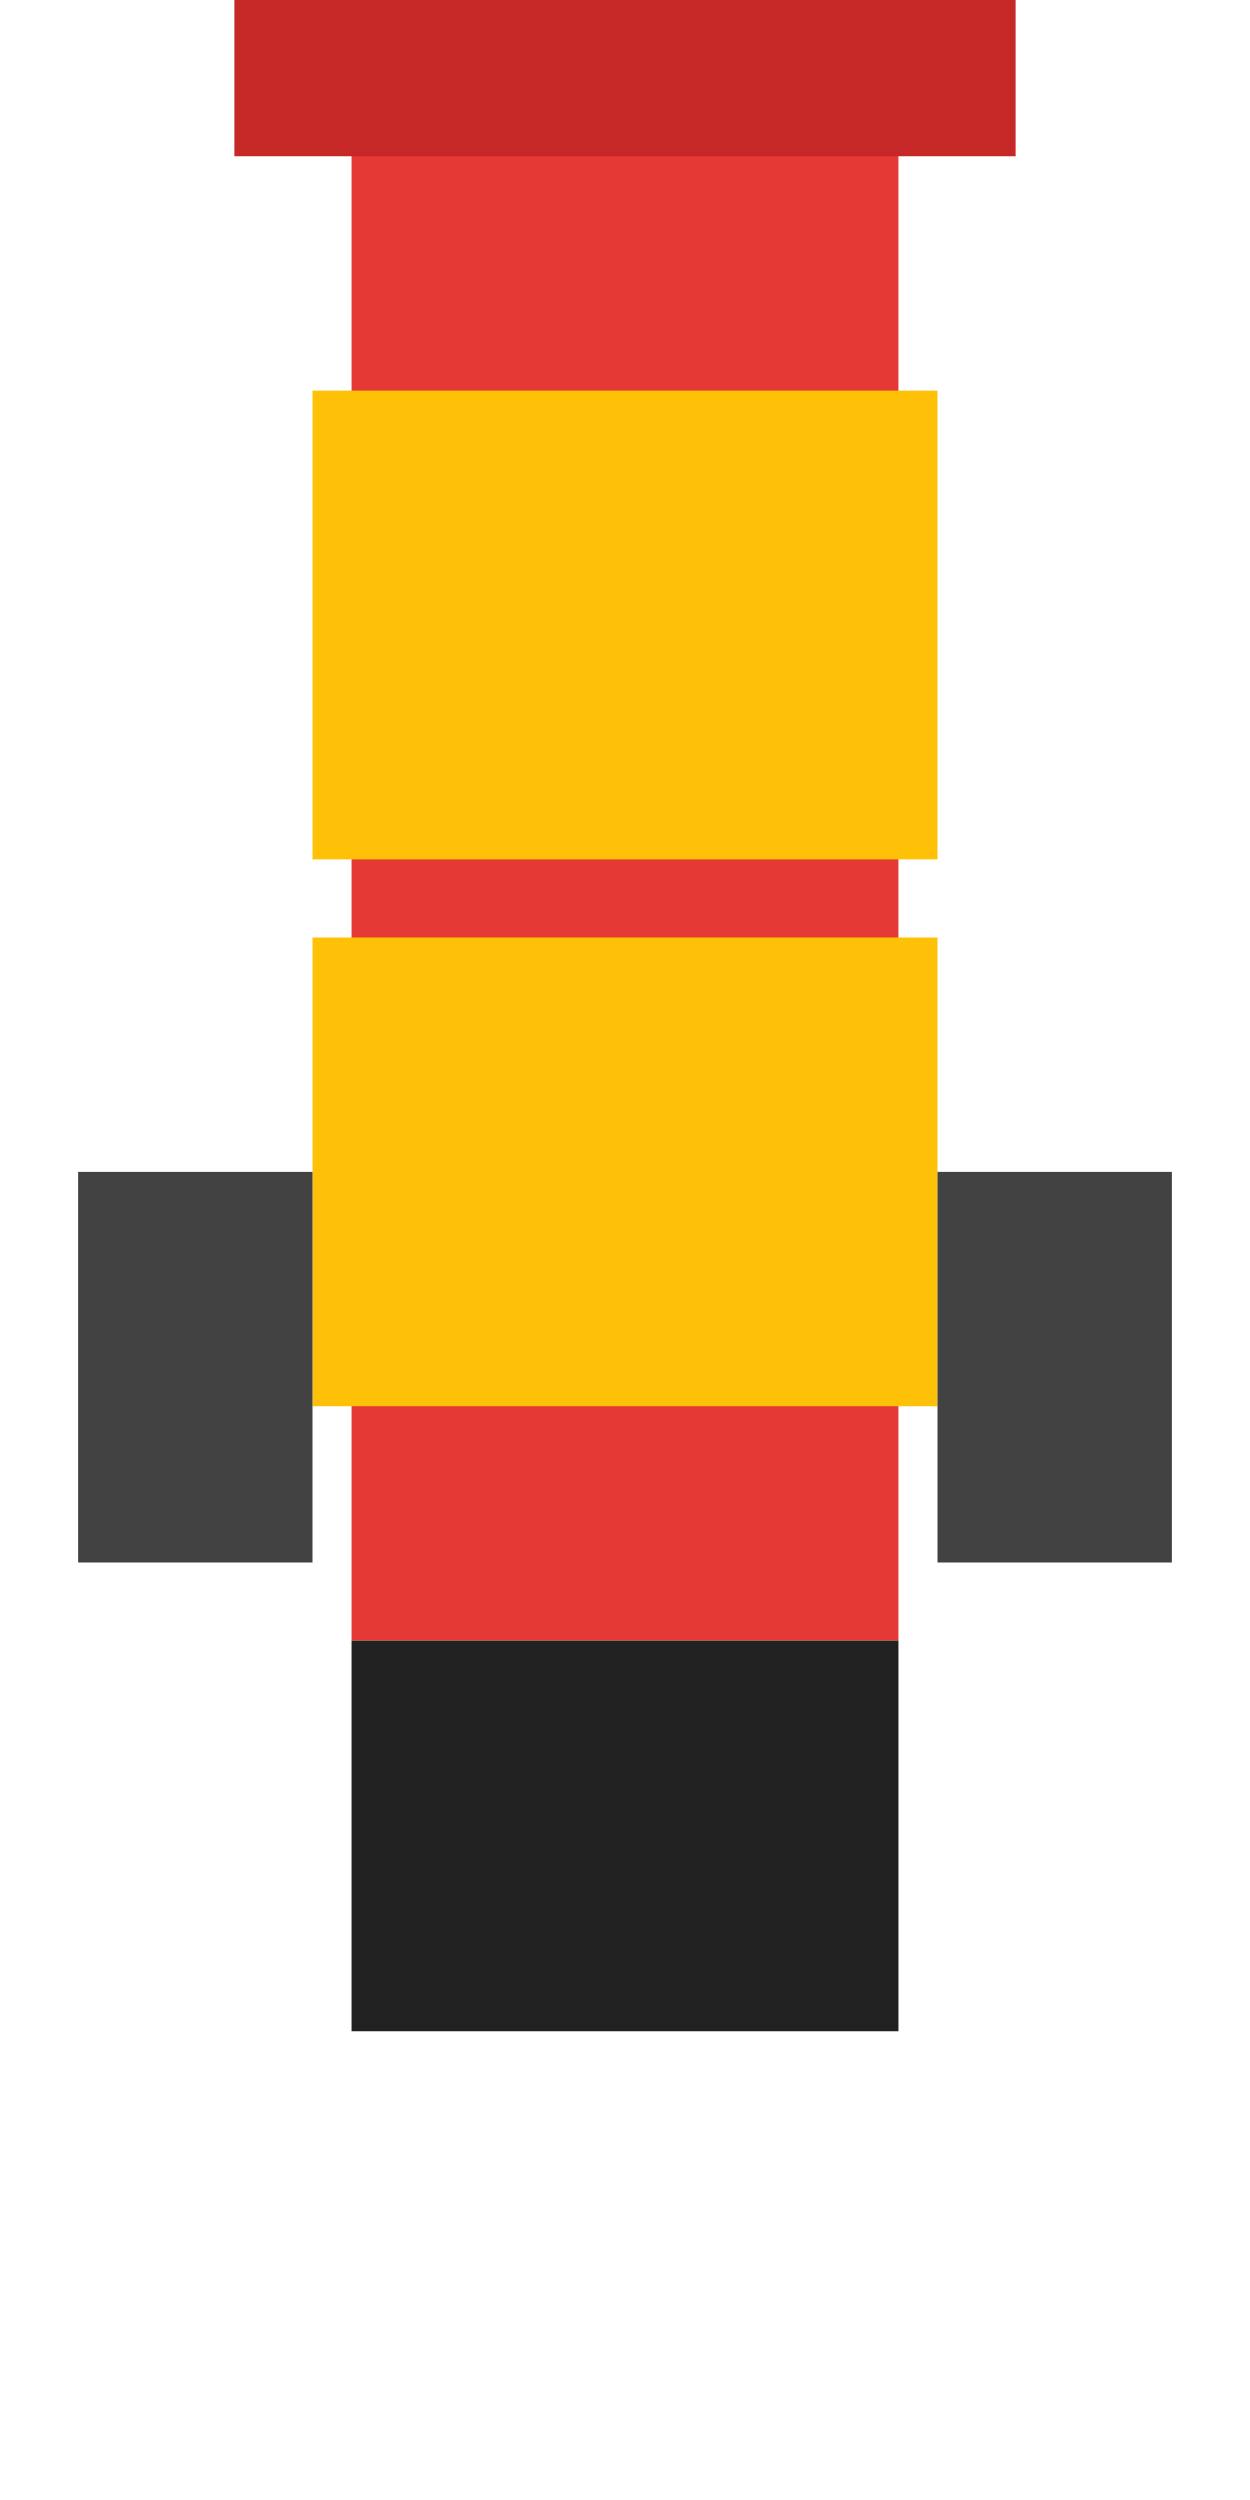
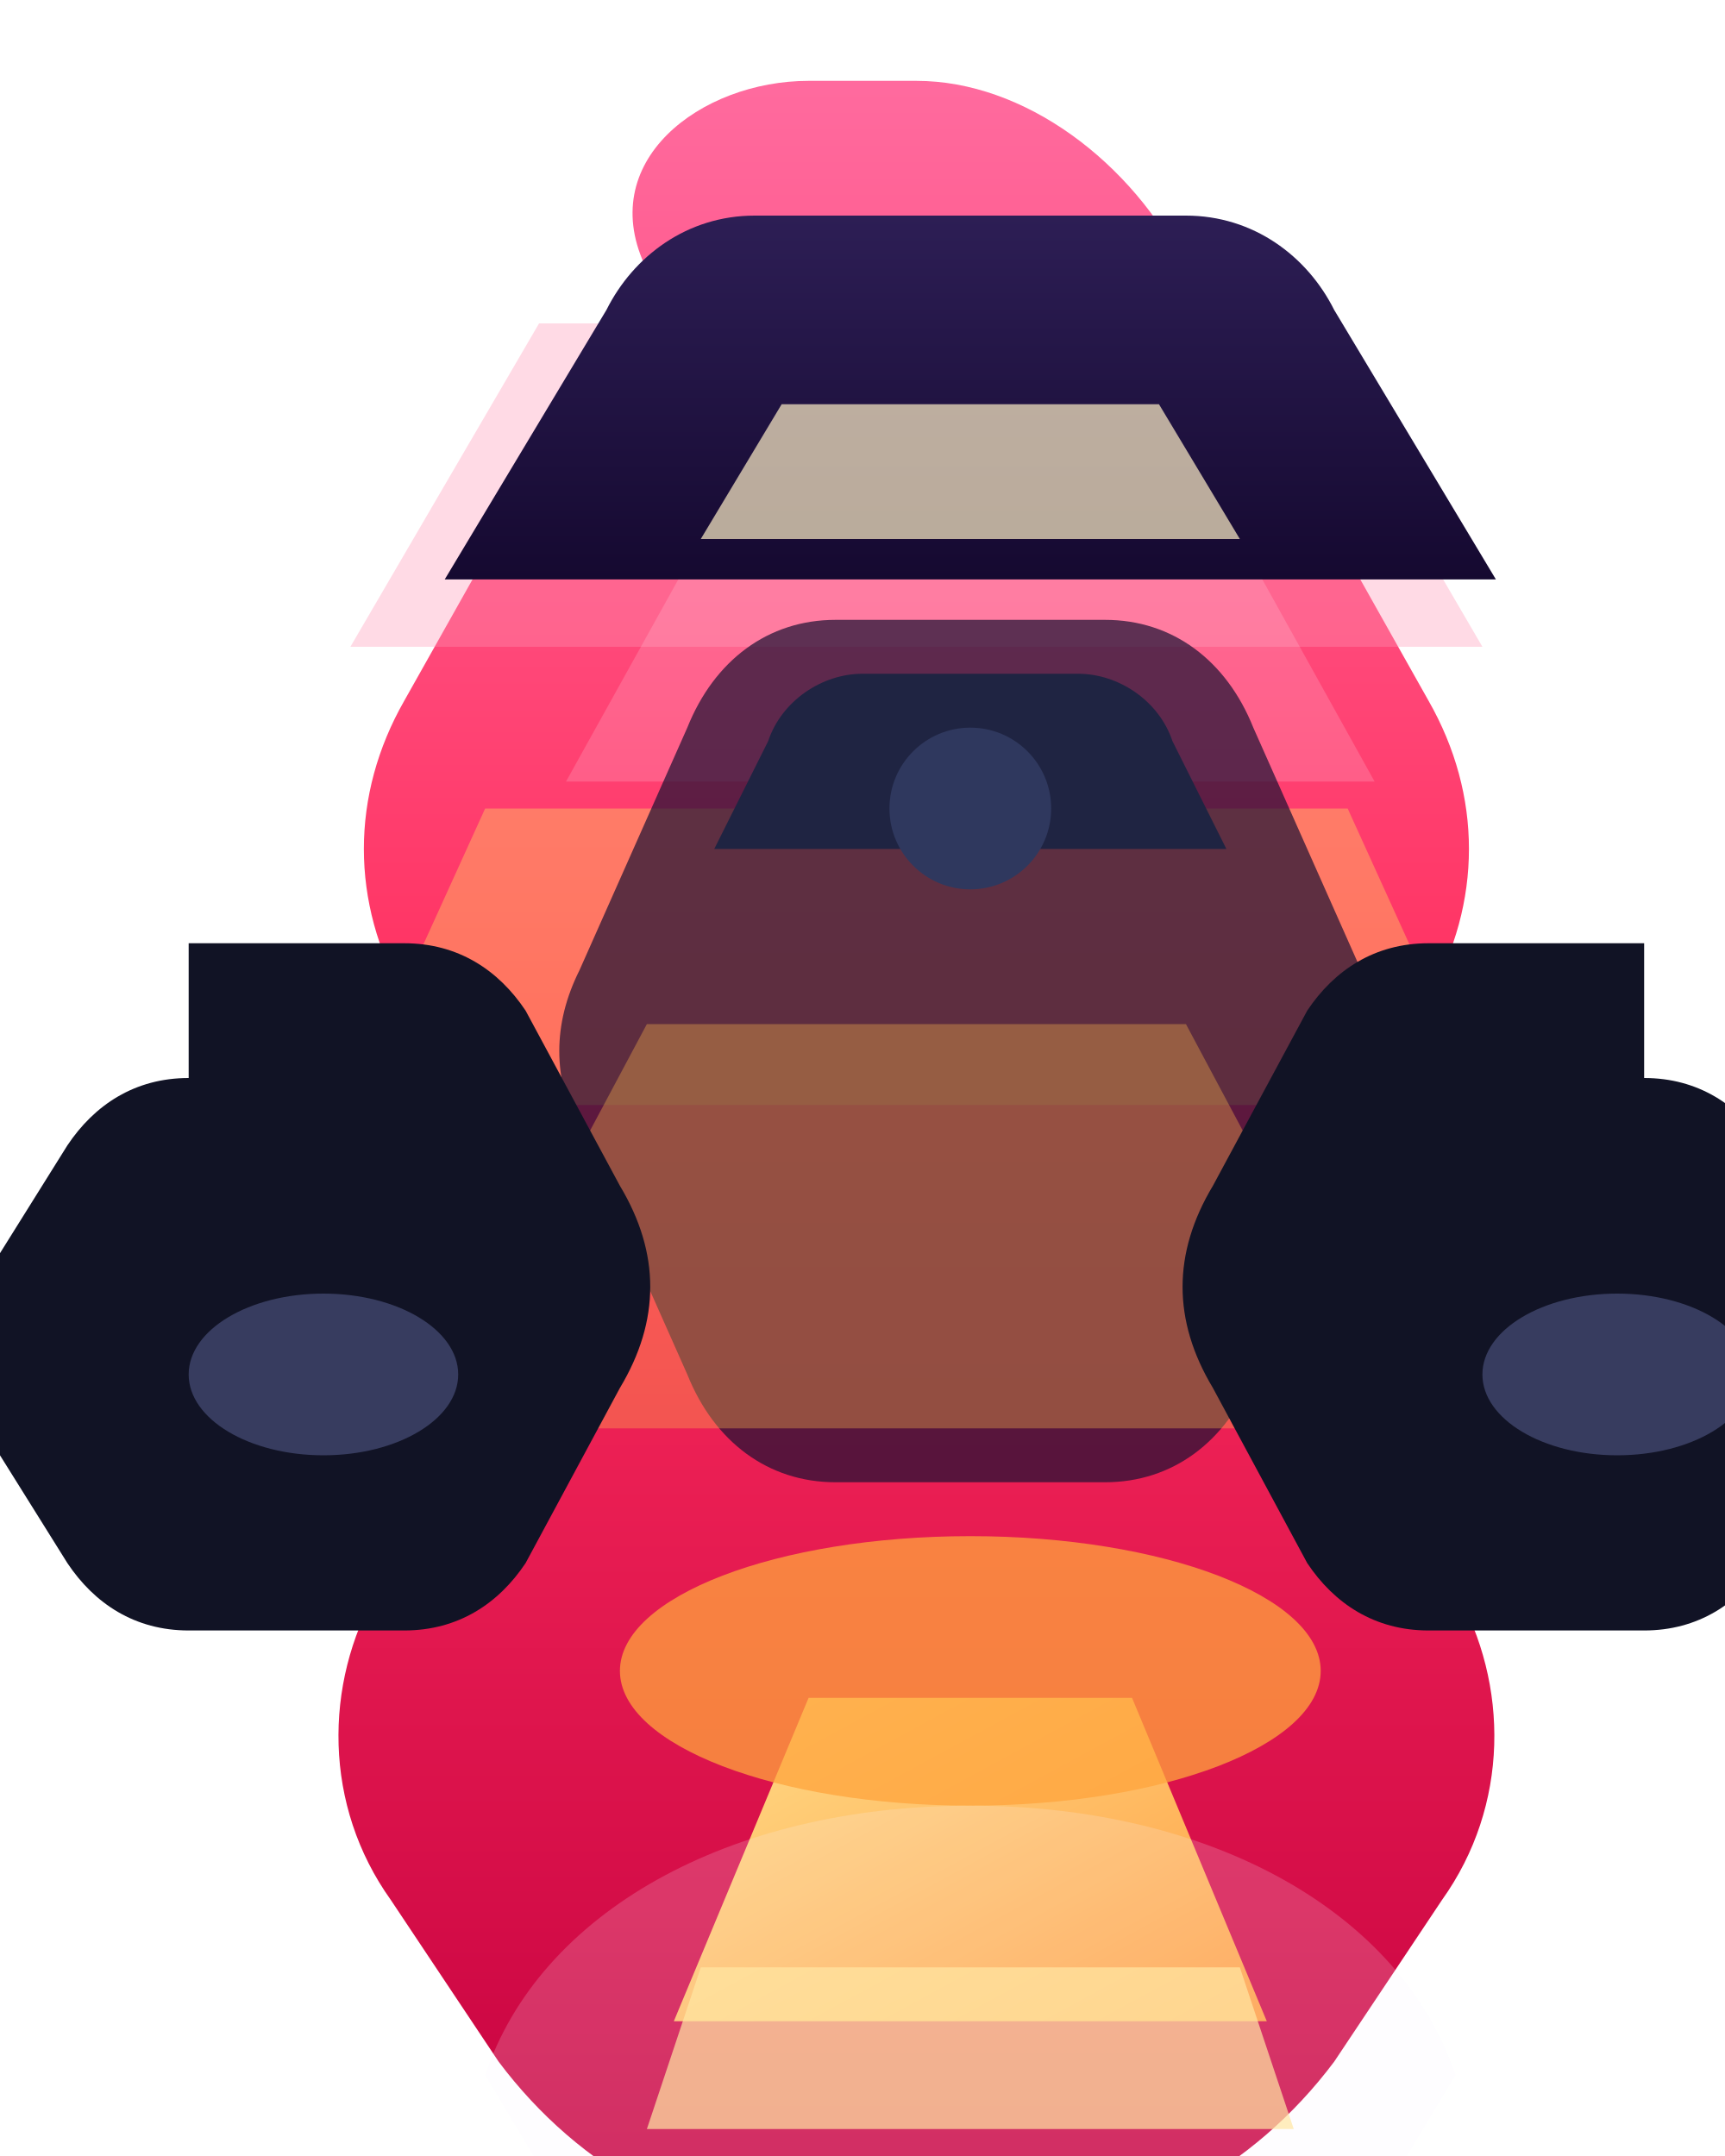
- <svg xmlns="http://www.w3.org/2000/svg" viewBox="0 0 64 128">
-   <rect x="18" y="4" width="28" height="80" fill="#e53935" />
-   <rect x="12" y="0" width="40" height="8" fill="#c62828" />
-   <rect x="16" y="20" width="32" height="24" fill="#ffc107" />
-   <rect x="16" y="48" width="32" height="24" fill="#ffc107" />
-   <rect x="4" y="60" width="12" height="20" fill="#424242" />
-   <rect x="48" y="60" width="12" height="20" fill="#424242" />
-   <rect x="18" y="84" width="28" height="20" fill="#212121" />
+ <svg xmlns="http://www.w3.org/2000/svg" viewBox="0 0 128 160">
+   <defs>
+     <linearGradient id="player-body" x1="0" y1="0" x2="0" y2="1">
+       <stop offset="0%" stop-color="#ff6b9f" />
+       <stop offset="45%" stop-color="#ff2f5e" />
+       <stop offset="100%" stop-color="#c4003f" />
+     </linearGradient>
+     <linearGradient id="player-nose" x1="0" y1="0" x2="1" y2="1">
+       <stop offset="0%" stop-color="#ffde8a" />
+       <stop offset="100%" stop-color="#ff9c40" />
+     </linearGradient>
+     <linearGradient id="player-seat" x1="0" y1="0" x2="0" y2="1">
+       <stop offset="0%" stop-color="#2d1e55" />
+       <stop offset="100%" stop-color="#150930" />
+     </linearGradient>
+   </defs>
+   <rect x="0" y="0" width="128" height="160" fill="none" />
+   <g transform="translate(8 6)">
+     <path d="M52 0h8c8 0 16 6 20 14l18 32c4 7 4 15 0 22l-8 14c-2 4-2 8 0 12l10 18c4 7 4 16-1 23l-8 12c-6 8-15 13-25 13H54c-10 0-19-5-25-13l-8-12c-5-7-5-16-1-23l10-18c2-4 2-8 0-12l-8-14c-4-7-4-15 0-22l18-32C36 6 44 0 52 0Z" fill="url(#player-body)" />
+     <path d="M28 54h64l10 22H18l10-22Z" fill="#ffd75f" opacity="0.4" />
+     <path d="M32 18h56l14 24H18l14-24Z" fill="#ff94b4" opacity="0.35" />
+     <path d="M44 34h40l10 18H34l10-18Z" fill="#ffebf2" opacity="0.18" />
+     <path d="M48 10h32c5 0 9 3 11 7l12 20H25l12-20c2-4 6-7 11-7Z" fill="url(#player-seat)" />
+     <path d="M54 40h20c5 0 9 3 11 8l8 18c2 4 2 8 0 12l-8 18c-2 5-6 8-11 8H54c-5 0-9-3-11-8l-8-18c-2-4-2-8 0-12l8-18c2-5 6-8 11-8Z" fill="#1a0f32" opacity="0.7" />
+     <path d="M40 70h40l16 30H24l16-30Z" fill="#ffb84b" opacity="0.35" />
+     <path d="M52 120h24l10 24H42l10-24Z" fill="url(#player-nose)" />
+     <ellipse cx="64" cy="118" rx="26" ry="10" fill="#ffa43c" opacity="0.75" />
+     <path d="M64 128c18 0 32 8 36 20l-6 10c-4 8-12 12-21 12H55c-9 0-17-4-21-12l-6-10c4-12 18-20 36-20Z" fill="#f8f4ff" opacity="0.18" />
+     <g fill="#111325">
+       <path d="M6 64h16c4 0 7 2 9 5l7 13c3 5 3 10 0 15l-7 13c-2 3-5 5-9 5H6c-4 0-7-2-9-5l-5-8c-3-5-3-10 0-15l5-8c2-3 5-5 9-5Z" />
+       <path d="M114 64h-16c-4 0-7 2-9 5l-7 13c-3 5-3 10 0 15l7 13c2 3 5 5 9 5h16c4 0 7-2 9-5l5-8c3-5 3-10 0-15l-5-8c-2-3-5-5-9-5Z" />
+     </g>
+     <g fill="#373c5f">
+       <ellipse cx="16" cy="96" rx="10" ry="6" />
+       <ellipse cx="112" cy="96" rx="10" ry="6" />
+     </g>
+     <path d="M50 24h28l6 10H44l6-10Z" fill="#ffefc7" opacity="0.7" />
+     <path d="M56 44h16c3 0 6 2 7 5l4 8H45l4-8c1-3 4-5 7-5Z" fill="#1f2442" />
+     <circle cx="64" cy="54" r="6" fill="#2f385e" />
+     <path d="M44 140h40l4 12H40l4-12Z" fill="#ffe7a3" opacity="0.7" />
+   </g>
</svg>
